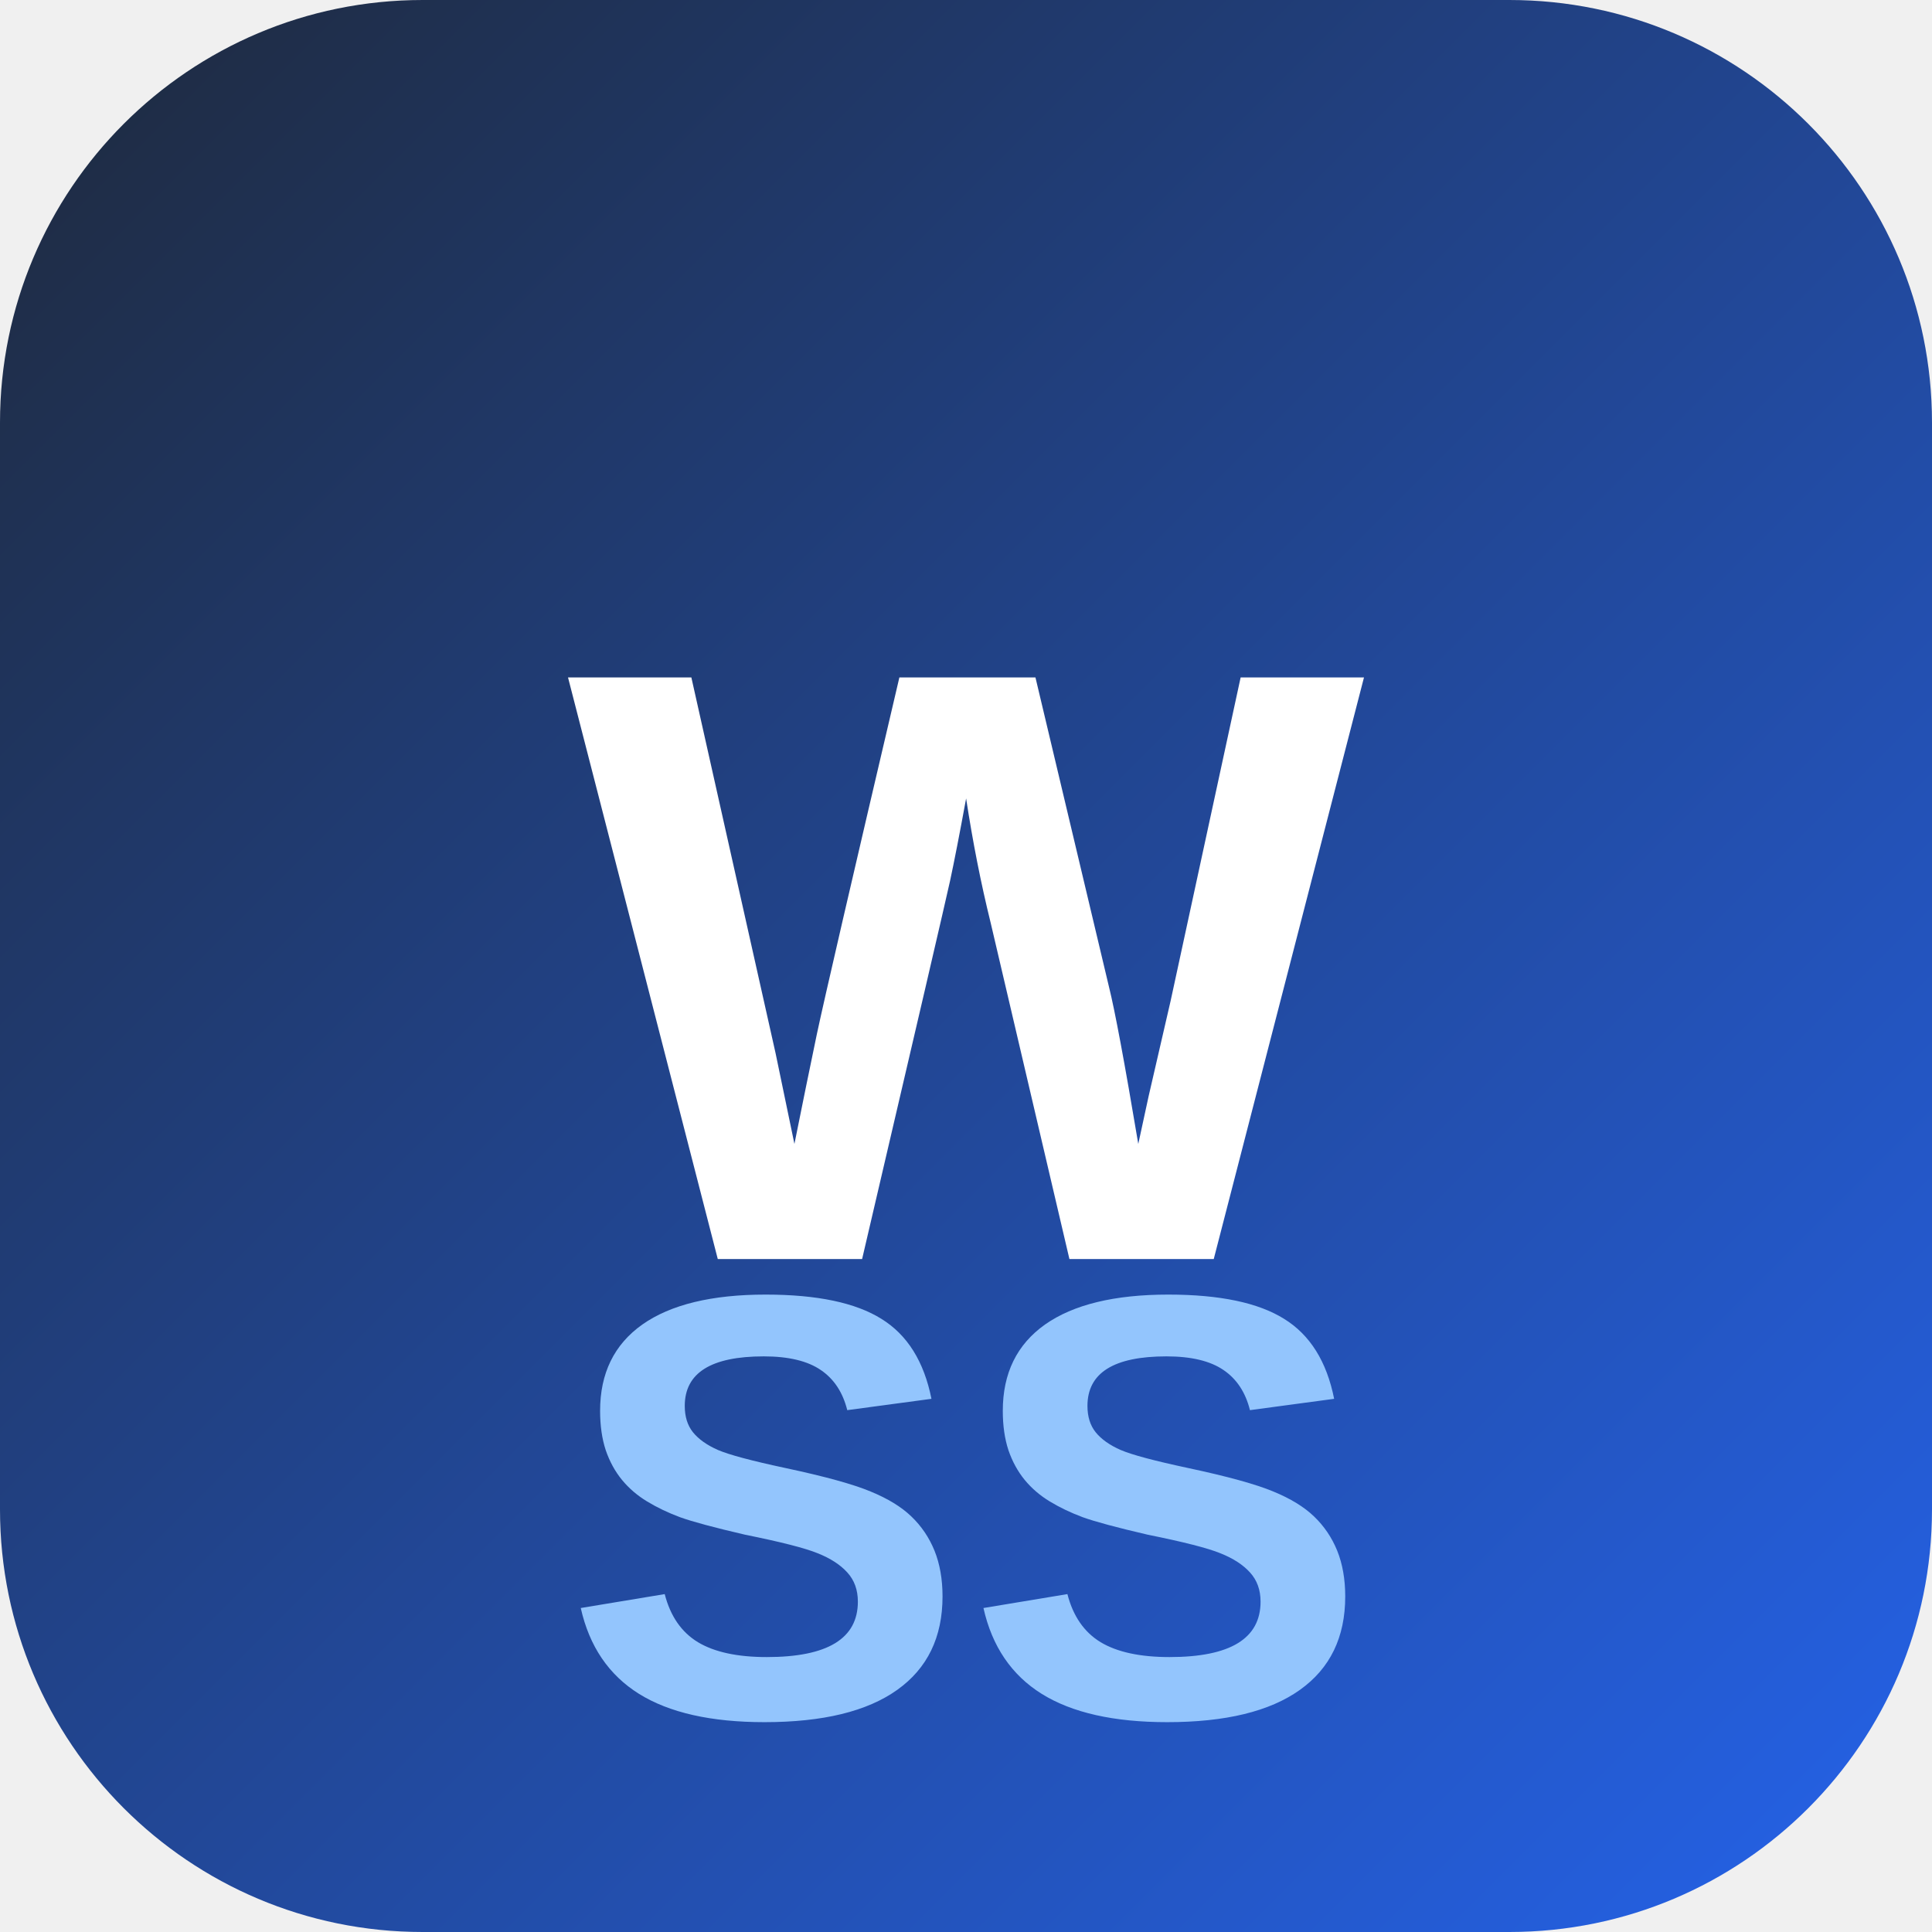
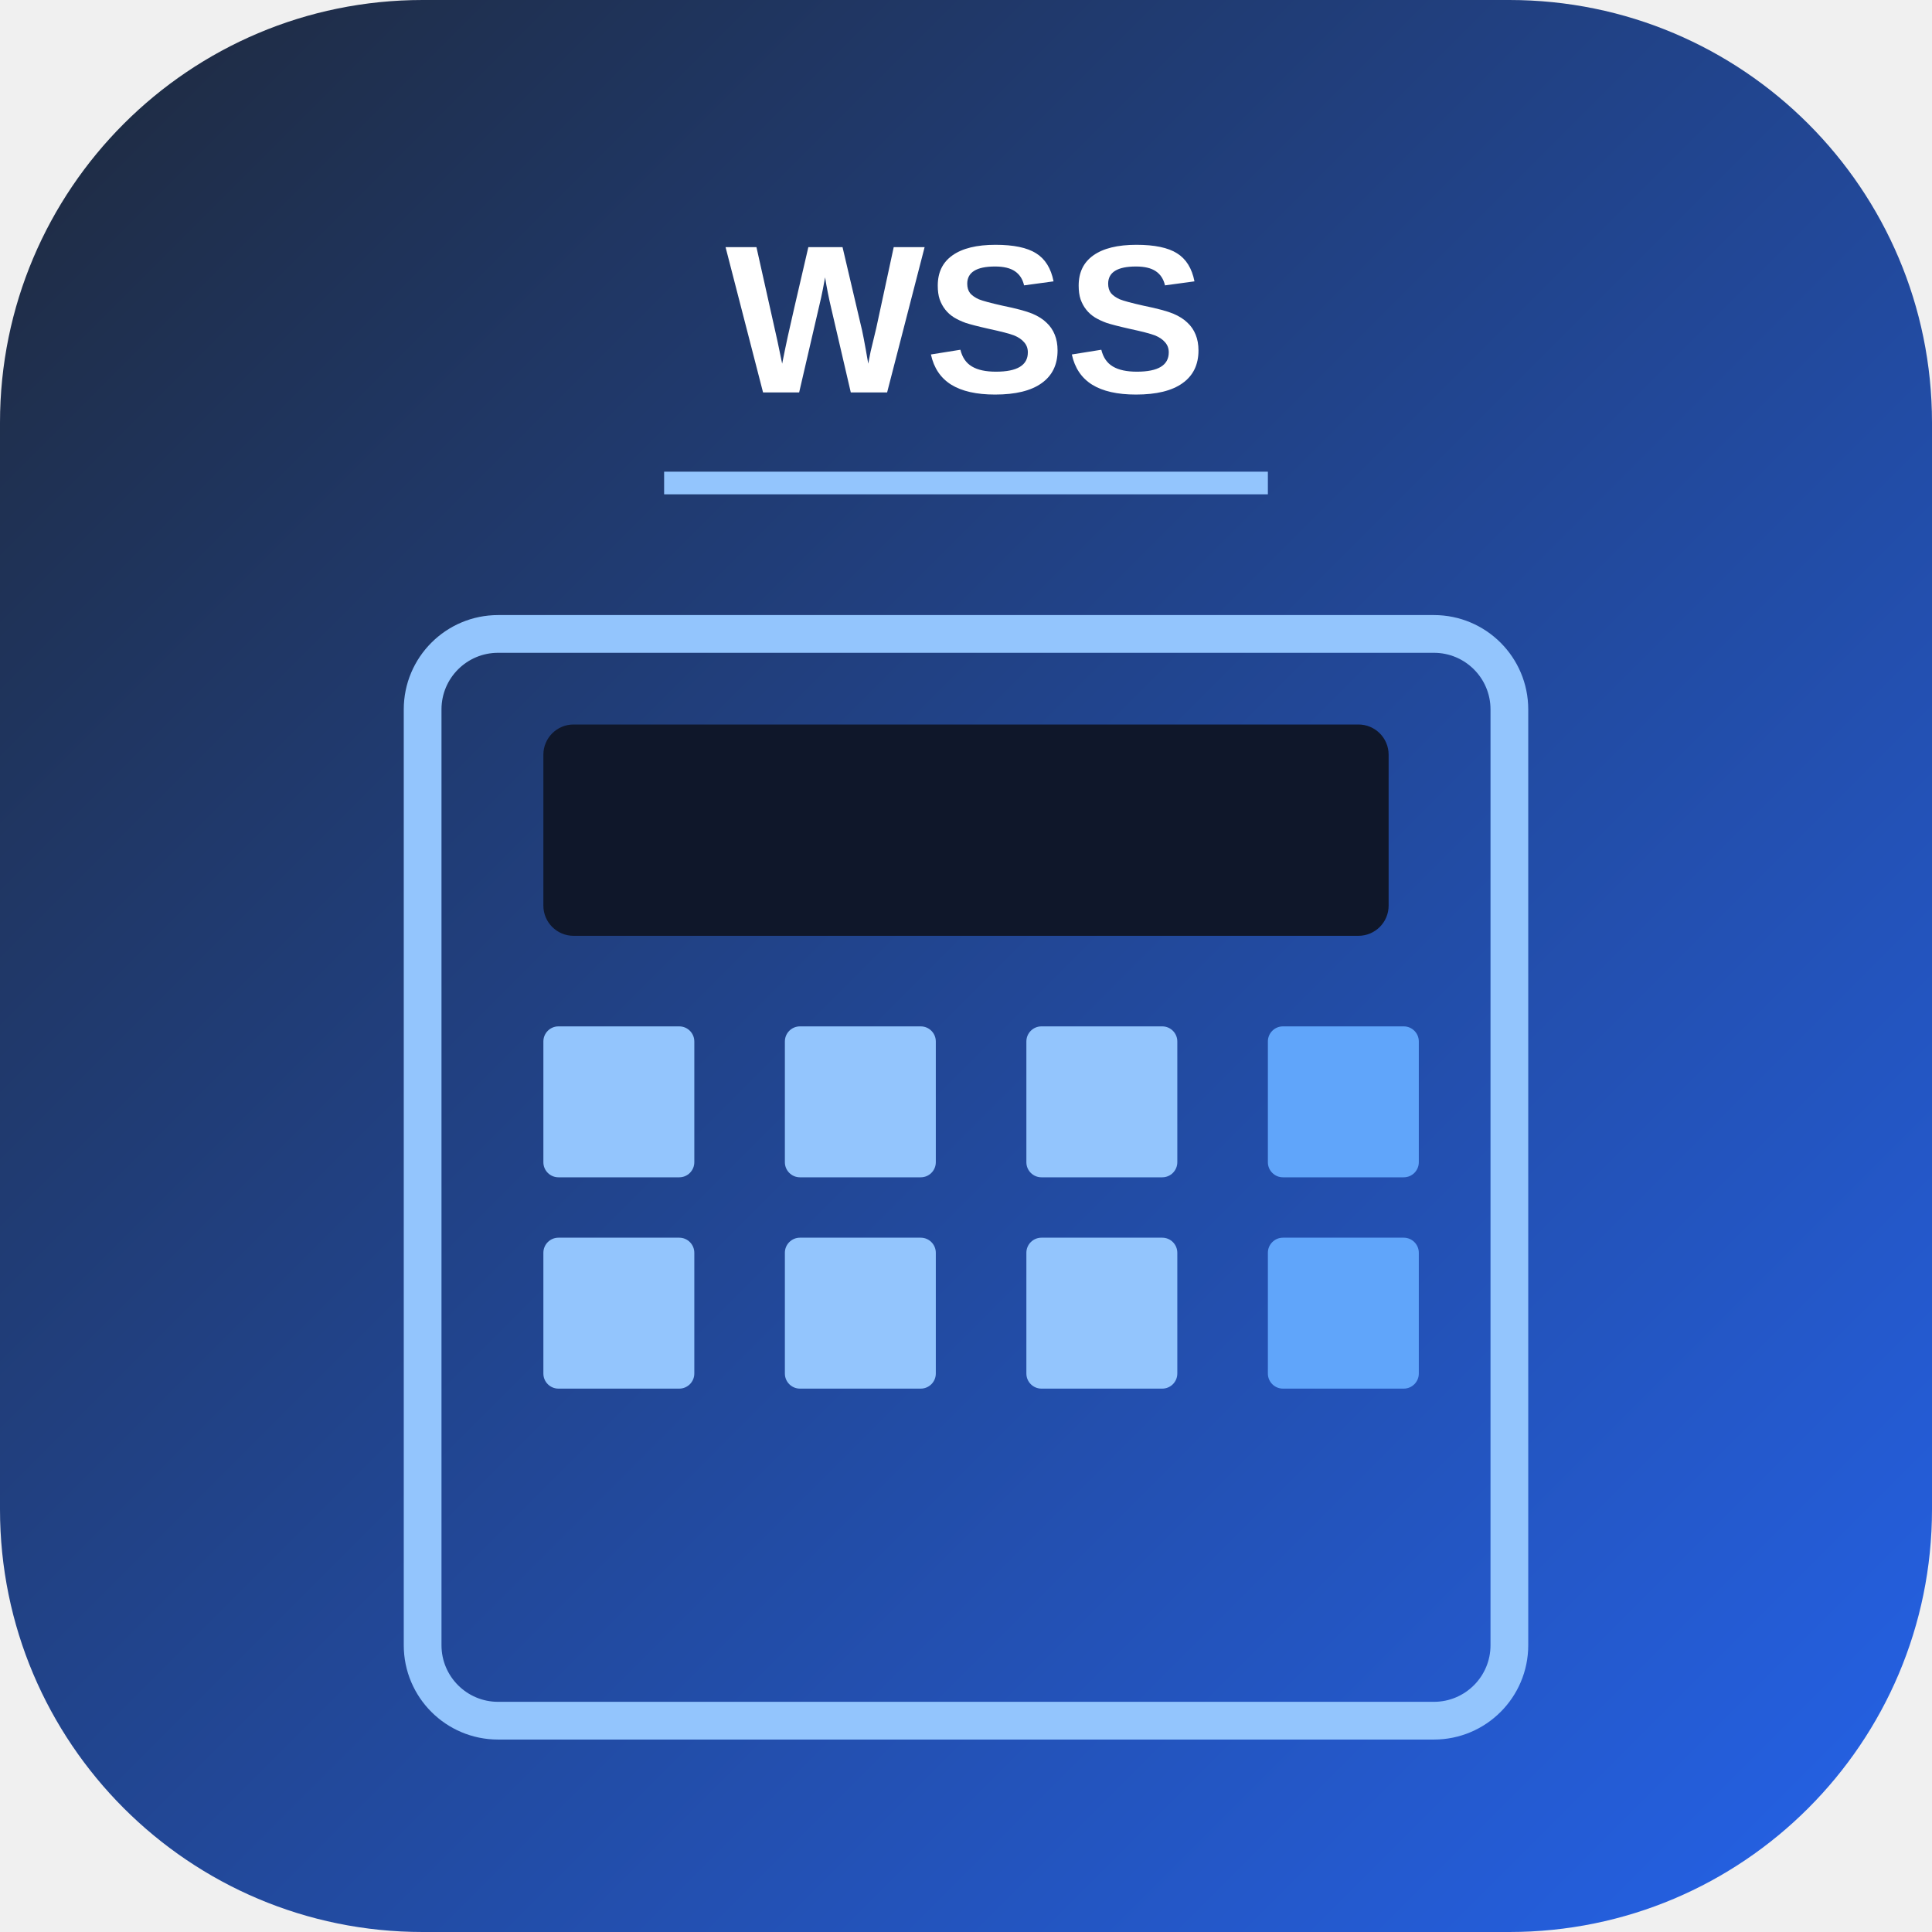
<svg xmlns="http://www.w3.org/2000/svg" width="128" height="128" viewBox="0 0 128 128">
  <defs>
-     <linearGradient id="bg" x1="0%" y1="0%" x2="100%" y2="100%">
+     <linearGradient id="bgcalc2" x1="0%" y1="0%" x2="100%" y2="100%">
      <stop offset="0%" stop-color="#1e293b" />
      <stop offset="100%" stop-color="#2563eb" />
    </linearGradient>
  </defs>
-   <rect width="128" height="128" rx="28" fill="url(#bg)" />
-   <text x="50%" y="50%" font-family="'Segoe UI', Arial, sans-serif" font-size="56" font-weight="700" fill="#ffffff" text-anchor="middle" dominant-baseline="central">
-     W
-   </text>
-   <text x="50%" y="78%" font-family="'Segoe UI', Arial, sans-serif" font-size="40" font-weight="600" fill="#93c5fd" text-anchor="middle" dominant-baseline="central">
-     SS
-   </text>
+   <rect width="128" height="128" rx="28" fill="url(#bgcalc2)" />
+   <text x="64" y="26" font-family="'Segoe UI', Arial, sans-serif" font-size="14" font-weight="700" fill="#ffffff" text-anchor="middle">WSS</text>
+   <line x1="44" y1="32" x2="84" y2="32" stroke="#93c5fd" stroke-width="1.5" />
+   <rect x="28" y="42" width="72" height="72" rx="5" fill="none" stroke="#93c5fd" stroke-width="2.5" />
+   <rect x="36" y="48" width="56" height="14" rx="2" fill="#0f172a" />
+   <rect x="36" y="68" width="10" height="10" rx="1" fill="#93c5fd" />
+   <rect x="52" y="68" width="10" height="10" rx="1" fill="#93c5fd" />
+   <rect x="68" y="68" width="10" height="10" rx="1" fill="#93c5fd" />
+   <rect x="84" y="68" width="10" height="10" rx="1" fill="#60a5fa" />
+   <rect x="36" y="82" width="10" height="10" rx="1" fill="#93c5fd" />
+   <rect x="52" y="82" width="10" height="10" rx="1" fill="#93c5fd" />
+   <rect x="68" y="82" width="10" height="10" rx="1" fill="#93c5fd" />
+   <rect x="84" y="82" width="10" height="10" rx="1" fill="#60a5fa" />
</svg>
